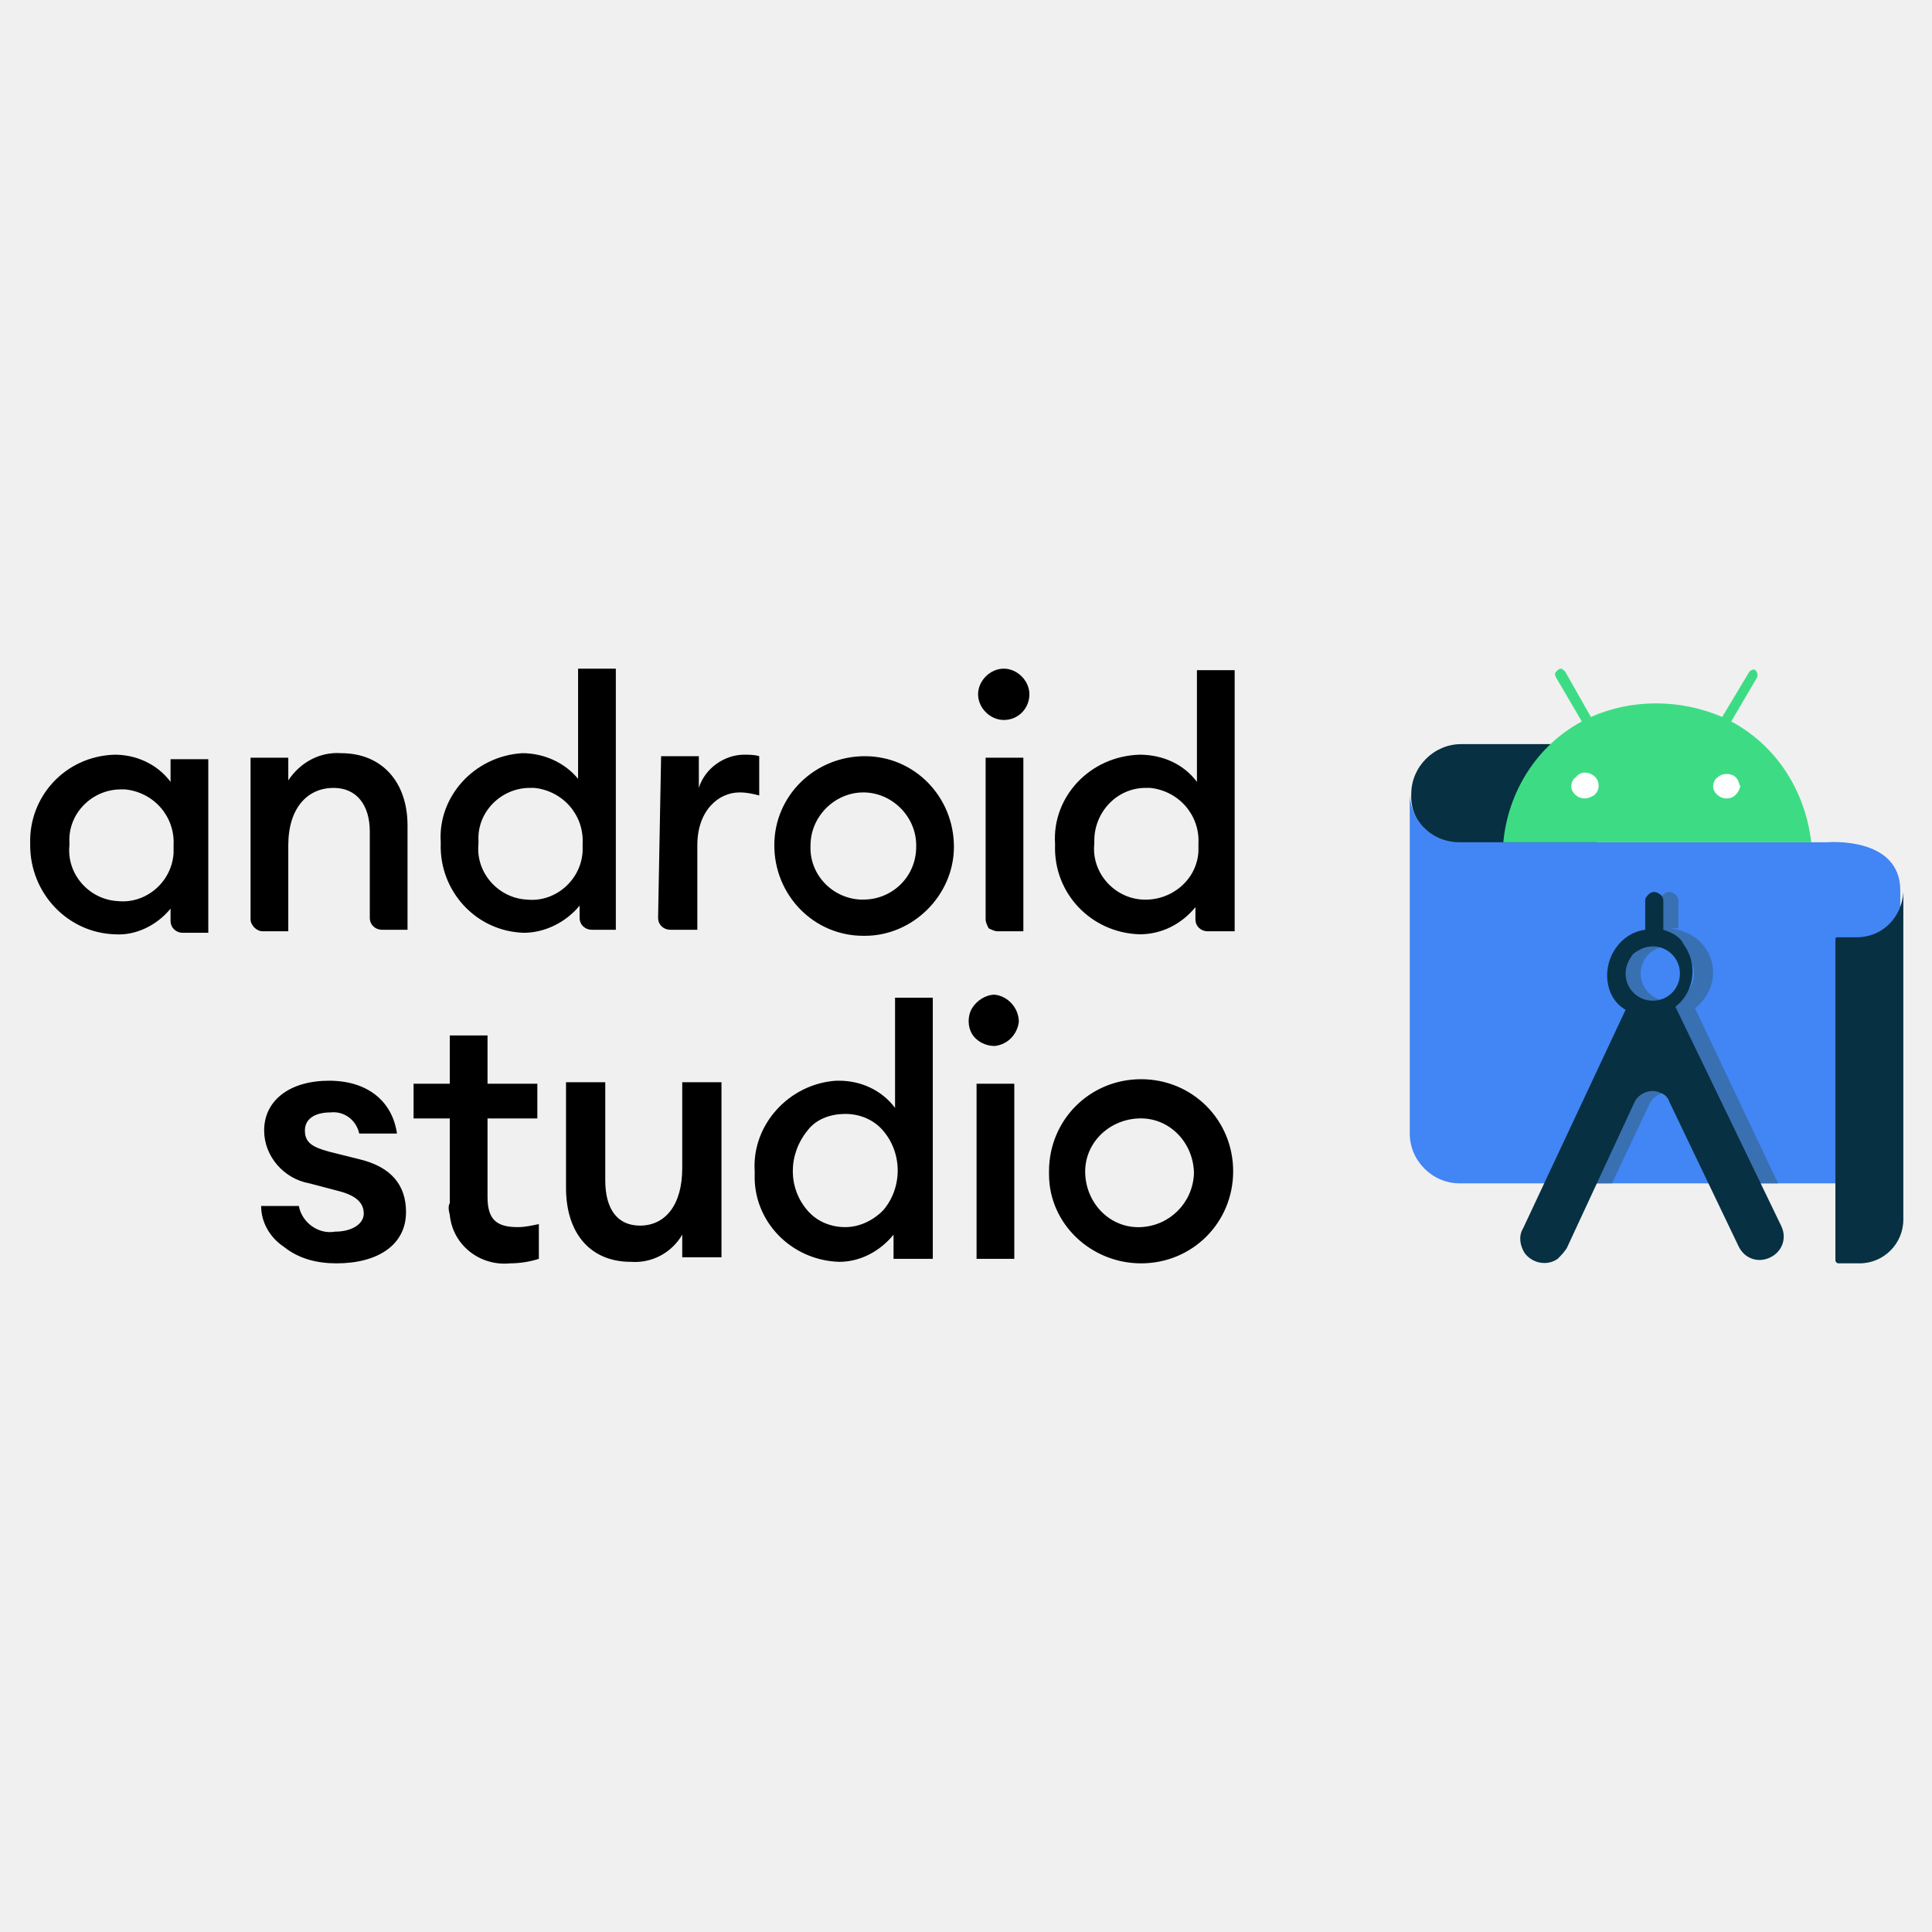
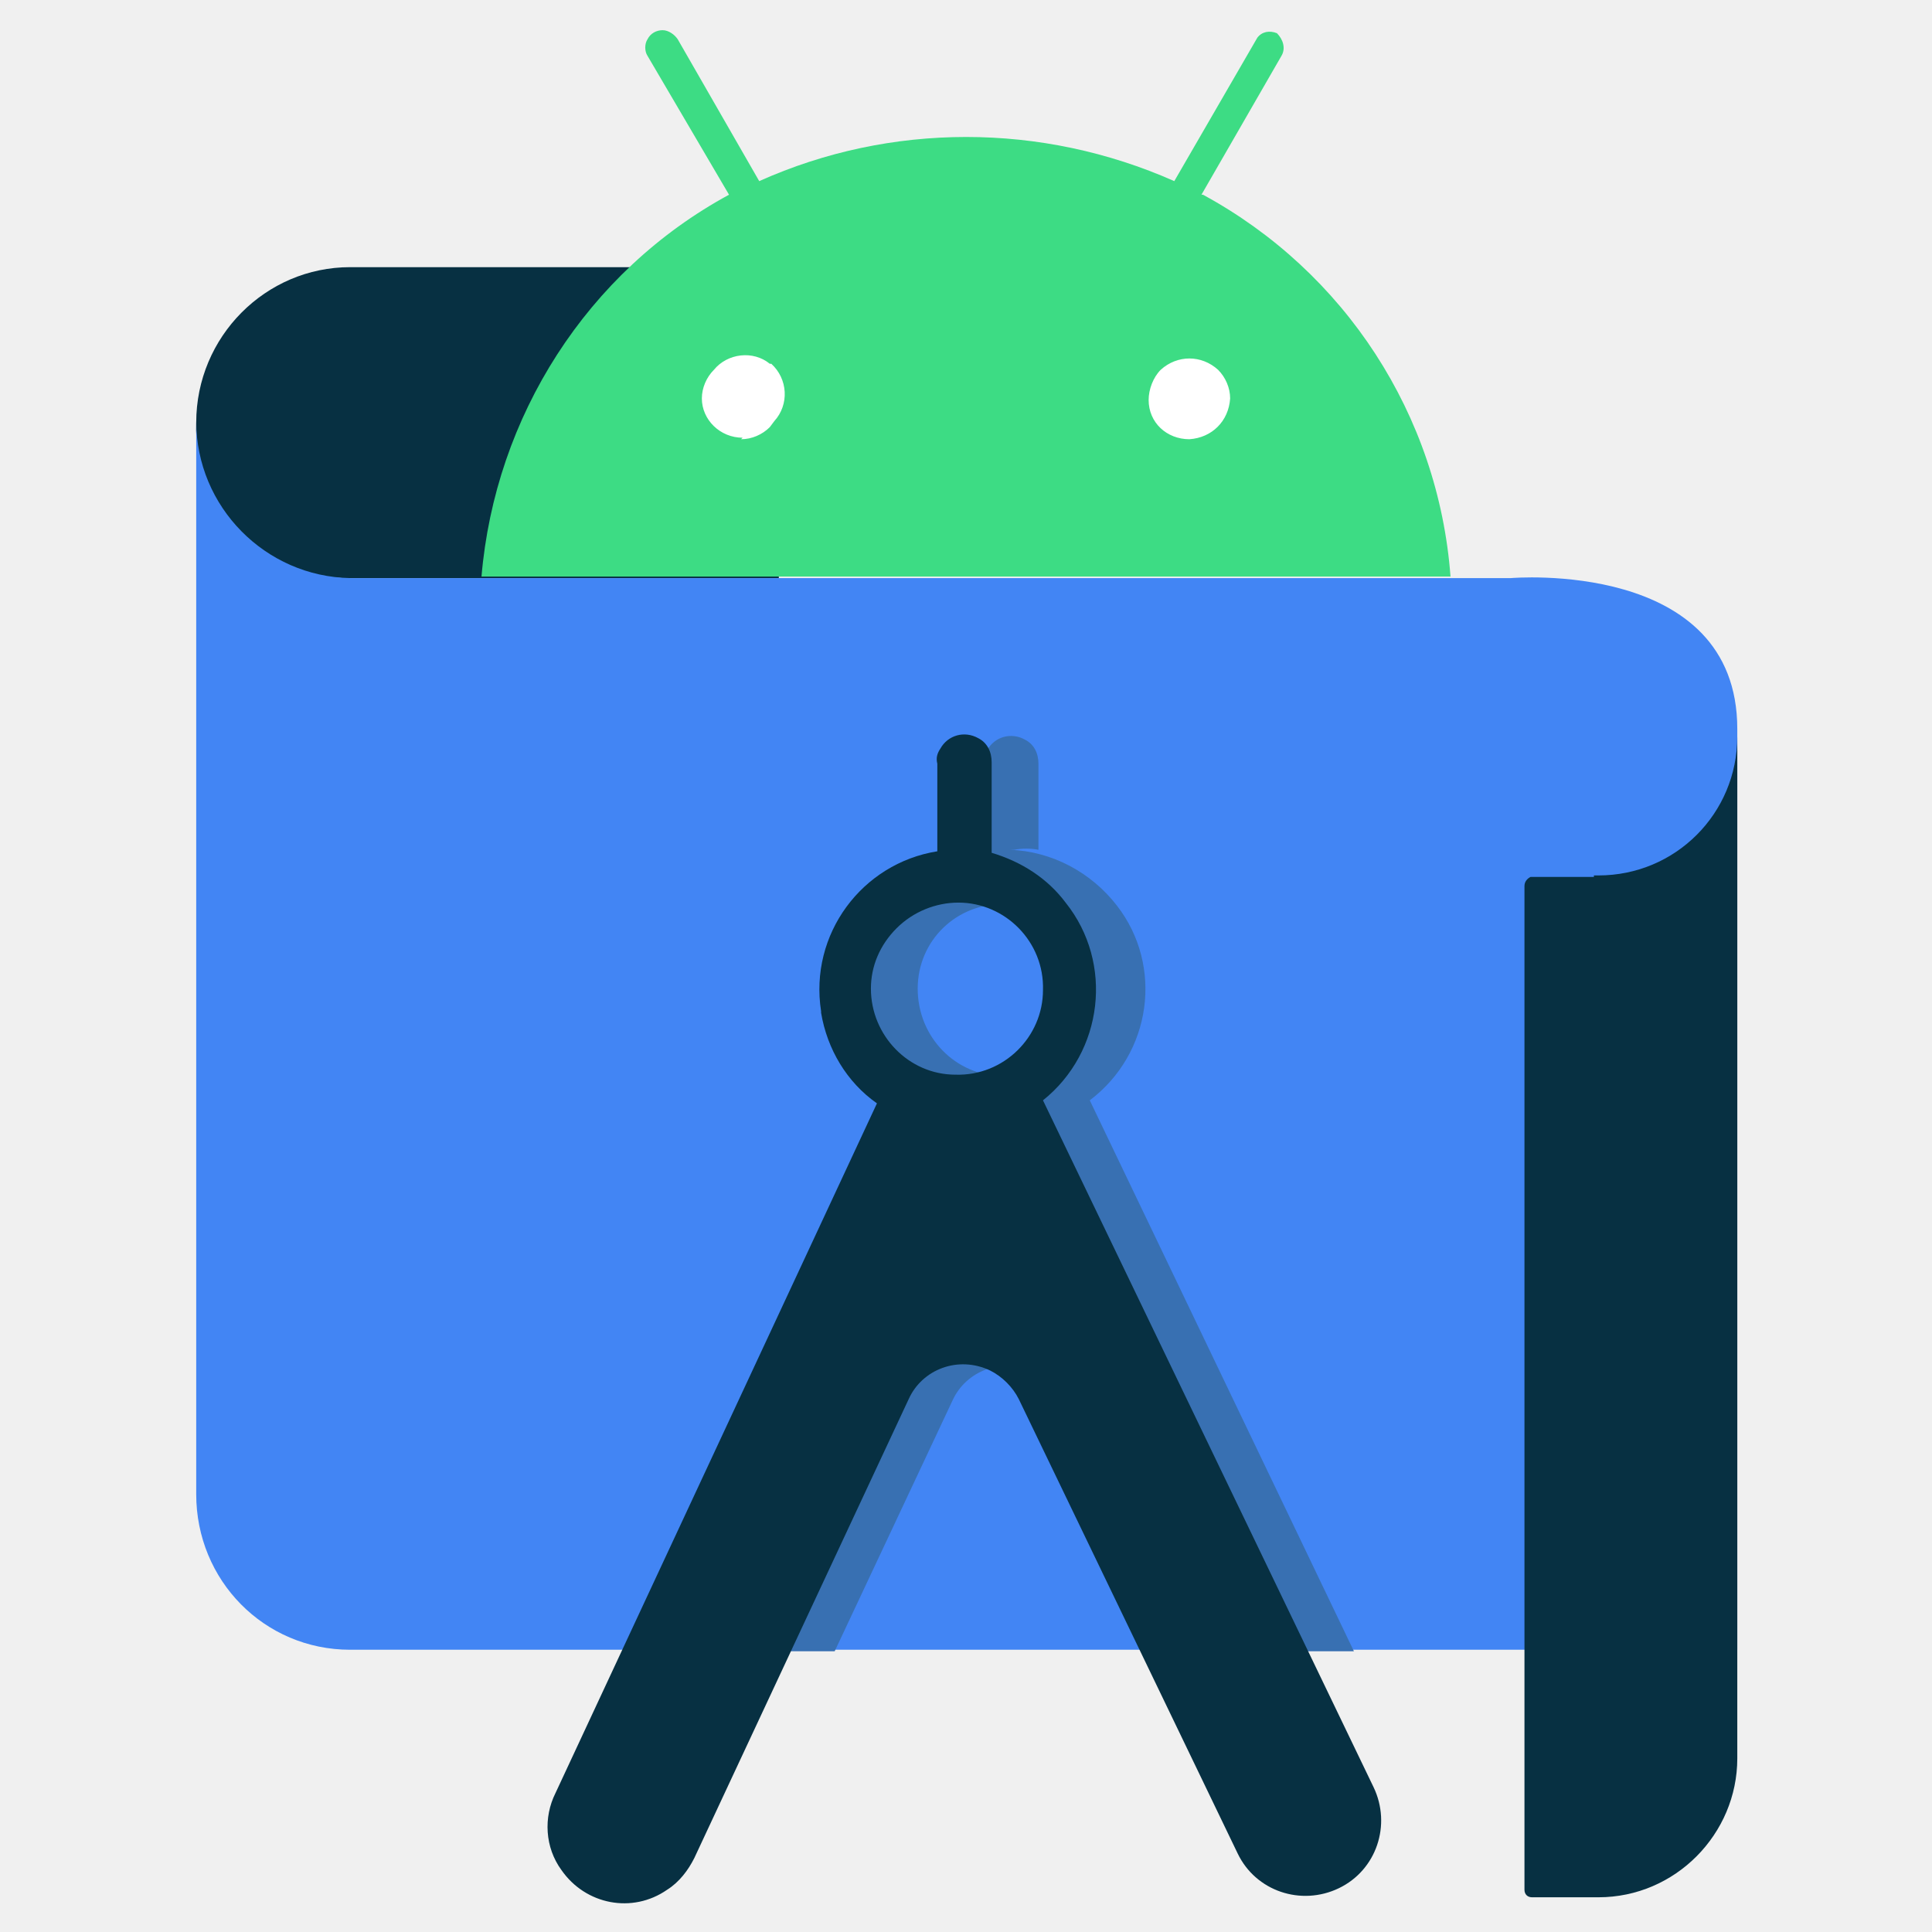
<svg xmlns="http://www.w3.org/2000/svg" viewBox="0 0 128 128">
-   <path d="M7.6 50c1.4 0 2.8.6 3.7 1.8v-1.5h2.5v11.5h-1.7c-.4 0-.8-.3-.8-.8v-.8c-.9 1.1-2.3 1.8-3.7 1.7C4.5 61.8 2 59.2 2 56v-.1c-.1-3.1 2.3-5.8 5.6-5.9m.4 2.3c-1.9 0-3.5 1.6-3.4 3.5v.2c-.2 1.9 1.3 3.6 3.2 3.7 1.9.2 3.6-1.3 3.7-3.2V56c.1-1.9-1.3-3.5-3.2-3.7H8m8.6-2.1h2.5v1.5c.8-1.2 2.1-1.9 3.5-1.8 2.7 0 4.4 1.9 4.4 4.8v6.9h-1.7c-.4 0-.8-.3-.8-.8v-5.7c0-1.8-.9-2.9-2.4-2.9-1.7 0-3 1.3-3 3.8v5.7h-1.7c-.4 0-.8-.4-.8-.8V50.2zm18-.3c1.4 0 2.8.6 3.7 1.7v-7.3h2.5v17.3h-1.6c-.4 0-.8-.3-.8-.8V60c-.9 1.1-2.3 1.8-3.7 1.8-3.2-.1-5.6-2.8-5.5-5.9v-.1c-.2-3 2.2-5.7 5.4-5.9m.5 2.3c-1.9 0-3.5 1.6-3.4 3.5v.2c-.2 1.9 1.3 3.6 3.2 3.7 1.9.2 3.6-1.3 3.7-3.2v-.5c.1-1.9-1.3-3.5-3.2-3.7h-.3m8.7-2.1h2.5v2.1c.4-1.3 1.7-2.2 3-2.2.3 0 .7 0 1 .1v2.6c-.4-.1-.8-.2-1.3-.2-1.4 0-2.8 1.2-2.8 3.5v5.6h-1.8c-.4 0-.8-.3-.8-.8l.2-10.7zM57.2 62c-3.3 0-5.9-2.7-5.9-6s2.7-5.9 6-5.9 5.9 2.7 5.9 6c0 3.2-2.7 5.9-5.9 5.9h-.1m0-2.4c1.9 0 3.5-1.5 3.5-3.5V56c0-1.9-1.6-3.5-3.5-3.5s-3.5 1.6-3.5 3.5c-.1 1.9 1.4 3.5 3.3 3.6h.2m9.3-11.9c-.9 0-1.7-.8-1.7-1.7 0-.9.8-1.7 1.7-1.7.9 0 1.7.8 1.7 1.7 0 .9-.7 1.7-1.7 1.7m-1.2 2.5h2.5v11.5h-1.7c-.2 0-.4-.1-.6-.2-.1-.2-.2-.4-.2-.6V50.2zm10.2-.2c1.5 0 2.9.6 3.8 1.8v-7.4h2.5v17.3H80c-.4 0-.8-.3-.8-.8v-.8c-.9 1.1-2.2 1.8-3.7 1.8-3.2-.1-5.7-2.7-5.6-5.9v-.1c-.2-3.1 2.3-5.8 5.6-5.9-.1-.1-.1-.1 0 0m.4 2.2c-1.9 0-3.4 1.6-3.4 3.5v.2c-.2 1.9 1.3 3.6 3.2 3.7s3.6-1.3 3.7-3.2v-.5c.1-1.9-1.3-3.5-3.2-3.7h-.3M29.8 79.7v-5.6h-2.4v-2.3h2.4v-3.2h2.5v3.2h3.3v2.3h-3.3v5.2c0 1.5.6 2 2 2 .5 0 .9-.1 1.4-.2v2.3c-.6.2-1.3.3-1.9.3-2 .2-3.8-1.2-4-3.2-.1-.4-.1-.6 0-.8zm39.7-2.1c0-3.4 2.7-6.1 6.1-6.1 3.4 0 6.1 2.7 6.1 6.1 0 3.4-2.7 6.1-6.1 6.1-3.3 0-6.1-2.6-6.1-5.9v-.2zm9.6 0c-.1-2-1.7-3.6-3.7-3.5-2 .1-3.6 1.7-3.5 3.7s1.7 3.6 3.7 3.5c1.9-.1 3.4-1.6 3.5-3.5v-.2zm-59.3 2.3c.2 1.1 1.3 1.9 2.4 1.7 1.1 0 1.9-.5 1.9-1.2s-.5-1.2-1.7-1.5l-1.9-.5c-1.7-.3-3-1.8-3-3.5 0-2 1.7-3.3 4.3-3.3s4.2 1.4 4.5 3.5h-2.5c-.2-.9-1-1.5-1.9-1.4-1 0-1.7.4-1.7 1.2s.5 1.1 1.6 1.4l2 .5c2.1.5 3.1 1.7 3.1 3.5 0 2.2-1.9 3.4-4.6 3.4-1.3 0-2.5-.3-3.5-1.1-.9-.6-1.5-1.6-1.5-2.7h2.5zm25.4 1.9c-.7 1.2-2 1.9-3.4 1.8-2.7 0-4.3-1.9-4.3-4.9v-7h2.6v6.5c0 1.9.8 3 2.3 3 1.7 0 2.8-1.4 2.8-3.8v-5.7h2.6v11.6h-2.6v-1.5zm14 0c-.9 1.1-2.2 1.8-3.6 1.8-3.2-.1-5.7-2.7-5.6-5.8v-.2c-.2-3.1 2.3-5.8 5.4-6h.2c1.4 0 2.8.6 3.7 1.8v-7.3h2.5v17.3h-2.6v-1.6zm-5.7-1.6c.6.7 1.5 1.1 2.5 1.1.9 0 1.8-.4 2.5-1.1 1.3-1.5 1.3-3.8 0-5.3-.6-.7-1.5-1.1-2.5-1.1-.9 0-1.9.3-2.5 1.1-1.3 1.6-1.3 3.8 0 5.3zm12.4-14.3c.9.1 1.6.9 1.6 1.8-.1.8-.7 1.5-1.6 1.6-.6 0-1.2-.3-1.5-.8-.3-.5-.3-1.2 0-1.7s.9-.9 1.5-.9zm1.3 5.9v11.6h-2.5V71.8h2.5z" />
-   <path fill="#073042" d="M105.7 49.3h-8.9c-1.8 0-3.3 1.5-3.3 3.3-.1 1.8 1.3 3.2 3.1 3.3h9.2l-.1-6.6z" />
-   <path fill="#4285F4" d="M125.9 78.4H96.7c-1.8 0-3.3-1.5-3.3-3.3V52.5c0 1.8 1.4 3.3 3.3 3.3h24.4s4.8-.4 4.8 3.2v19.4z" />
-   <path fill="#3870B2" d="M112.3 66.8c1.3-1 1.6-2.8.6-4.1-.5-.7-1.4-1.1-2.3-1.2h.6v-1.8c0-.2-.1-.4-.3-.5-.3-.2-.6-.1-.8.2-.1.1-.1.2-.1.3v1.9c-1.6.2-2.7 1.8-2.5 3.4.1.8.5 1.5 1.2 1.9l-5.4 11.5h3.5l2.5-5.3c.3-.6 1.1-.9 1.7-.6.3.1.5.3.6.6l2.6 5.3h3.6l-5.5-11.6zm-1.8-.5c-1 0-1.8-.8-1.8-1.8s.8-1.8 1.8-1.8c.5 0 .9.2 1.2.5.7.7.7 1.9 0 2.6-.2.3-.7.5-1.2.5z" />
-   <path fill="#FFF" d="M103.7 50.9h12.5v2.3h-12.5v-2.3z" />
-   <path fill="#073042" d="M109.5 62.7c1 0 1.8.8 1.8 1.8s-.8 1.8-1.8 1.8-1.8-.8-1.8-1.8c0-.5.2-.9.5-1.3.4-.3.8-.5 1.3-.5zm.7-1.1v-1.9c0-.2-.1-.4-.3-.5-.3-.2-.6-.1-.8.2-.1.1-.1.2-.1.3v1.9c-1.6.2-2.7 1.8-2.5 3.4.1.8.5 1.5 1.2 1.9l-6.8 14.5c-.3.5-.2 1.1.1 1.6.5.7 1.5.9 2.2.4.2-.2.4-.4.6-.7l4.5-9.7c.3-.6 1.1-.9 1.7-.6.3.1.5.3.6.6l4.6 9.6c.4.8 1.3 1.1 2.1.7s1.1-1.3.7-2.1l-7-14.5c1.3-1 1.5-2.9.5-4.2-.1-.3-.6-.7-1.3-.9" />
-   <path fill="#3DDC84" d="M114.4 52.9c-.5 0-.9-.4-.9-.8 0-.2.1-.5.3-.6.3-.3.9-.3 1.2 0 .2.2.2.4.3.6-.1.4-.4.8-.9.8m-9.4 0c-.5 0-.9-.4-.9-.8 0-.2.1-.5.3-.6.3-.4.8-.4 1.2-.1.4.3.4.9.1 1.2l-.1.1c-.2.1-.4.2-.6.2m9.7-5.1l1.7-2.9c.1-.2 0-.4-.1-.5-.1-.1-.3 0-.4.1l-1.8 3c-2.8-1.2-6-1.2-8.7 0l-1.7-3c-.1-.1-.2-.2-.3-.2-.1 0-.2.1-.3.2-.1.1-.1.2 0 .4l1.7 2.9c-3 1.6-4.9 4.7-5.2 8H120c-.4-3.4-2.3-6.4-5.3-8" />
-   <path fill="#073042" d="M123 62.1h-1.3c-.1 0-.1.1-.1.2v21.2c0 .1.1.2.2.2h1.4c1.6 0 2.9-1.3 2.9-2.9V59.1c-.1 1.7-1.4 3-3.1 3z" />
+   <path fill="#073042" d="M51.3 17.7H23.2C17.6 17.7 13 22.3 13 28c-.2 5.5 4.2 10.1 9.7 10.3h28.9l-.3-20.6z" />
+   <path fill="#4285F4" d="M115 109.3H23.2c-5.7 0-10.2-4.6-10.2-10.3V27.9c0 5.7 4.6 10.3 10.2 10.4h76.9s15-1.3 15 10v61z" />
+   <path fill="#3870B2" d="M72.2 72.9C76.3 69.8 77.1 64 74 60c-1.7-2.2-4.3-3.6-7.1-3.7h.3c.5-.1 1.1-.1 1.6 0v-5.7c0-.7-.3-1.3-.9-1.6-.9-.5-2-.2-2.5.7-.2.3-.3.6-.2 1v5.8c-5 .8-8.5 5.5-7.7 10.6v.1c.4 2.4 1.7 4.6 3.7 6l-16.9 36.2h11l7.8-16.6c.9-2 3.3-2.9 5.4-1.9.8.4 1.5 1.1 1.9 1.9l8.1 16.6h11.2L72.2 72.9zm-5.7-1.6c-3.2 0-5.7-2.6-5.7-5.8 0-3.2 2.6-5.7 5.8-5.6 1.5 0 2.8.6 3.9 1.6 2.3 2.2 2.3 5.8.1 8.1-1 1-2.5 1.7-4.1 1.7z" />
+   <path fill="#FFF" d="M45.2 22.7h39.4v7.2H45.2v-7.2z" />
+   <path fill="#073042" d="M63.5 59.8c3.1 0 5.7 2.6 5.6 5.8 0 3.1-2.6 5.7-5.8 5.6-3.1 0-5.6-2.6-5.6-5.7 0-1.5.6-2.9 1.7-4s2.6-1.7 4.1-1.7zm2.2-3.3v-6c0-.7-.3-1.3-.9-1.6-.9-.5-2-.2-2.5.7-.2.3-.3.6-.2 1v5.8c-5 .8-8.5 5.5-7.7 10.6v.1c.4 2.4 1.7 4.6 3.7 6l-21.3 45.7c-.8 1.6-.7 3.6.4 5.1 1.6 2.3 4.7 2.9 7 1.3.8-.5 1.4-1.3 1.8-2.1l14.2-30.4c.9-2 3.3-2.9 5.4-1.9.8.4 1.5 1.1 1.9 1.9L82 122.8c1.2 2.5 4.2 3.5 6.7 2.3 2.5-1.2 3.5-4.2 2.3-6.7L69.1 72.9c4-3.2 4.7-9.1 1.5-13.1-1.2-1.6-2.9-2.7-4.9-3.3" />
+   <path fill="#3DDC84" d="M78.8 29.1c-1.5 0-2.7-1.1-2.7-2.6 0-.7.3-1.5.8-2 1.1-1 2.7-1 3.8 0 .5.5.8 1.2.8 1.9-.1 1.5-1.2 2.6-2.7 2.7M49.2 29c-1.5 0-2.7-1.2-2.7-2.6 0-.7.3-1.4.8-1.9.9-1.1 2.6-1.3 3.7-.4h.1c1.1 1 1.2 2.7.2 3.8l-.3.4c-.5.5-1.2.8-1.9.8m30.5-16.2l5.3-9.2c.3-.5.1-1.1-.3-1.5-.5-.2-1-.1-1.3.3L77.8 12C69 8.1 59 8.1 50.3 12l-5.4-9.4c-.2-.3-.6-.6-1-.6s-.8.2-1 .6c-.2.3-.2.8 0 1.1l5.4 9.2C38.9 18 32.8 27.6 31.9 38.2h64.2c-.8-10.7-7-20.2-16.4-25.3" />
+   <path fill="#073042" d="M105.6 58.1h-4.2c-.2.1-.4.3-.4.6v66.5c0 .3.2.5.5.5h4.4c5.1 0 9.2-4.2 9.2-9.2V48.8c0 5.1-4.1 9.2-9.2 9.2h-.3z" />
</svg>
